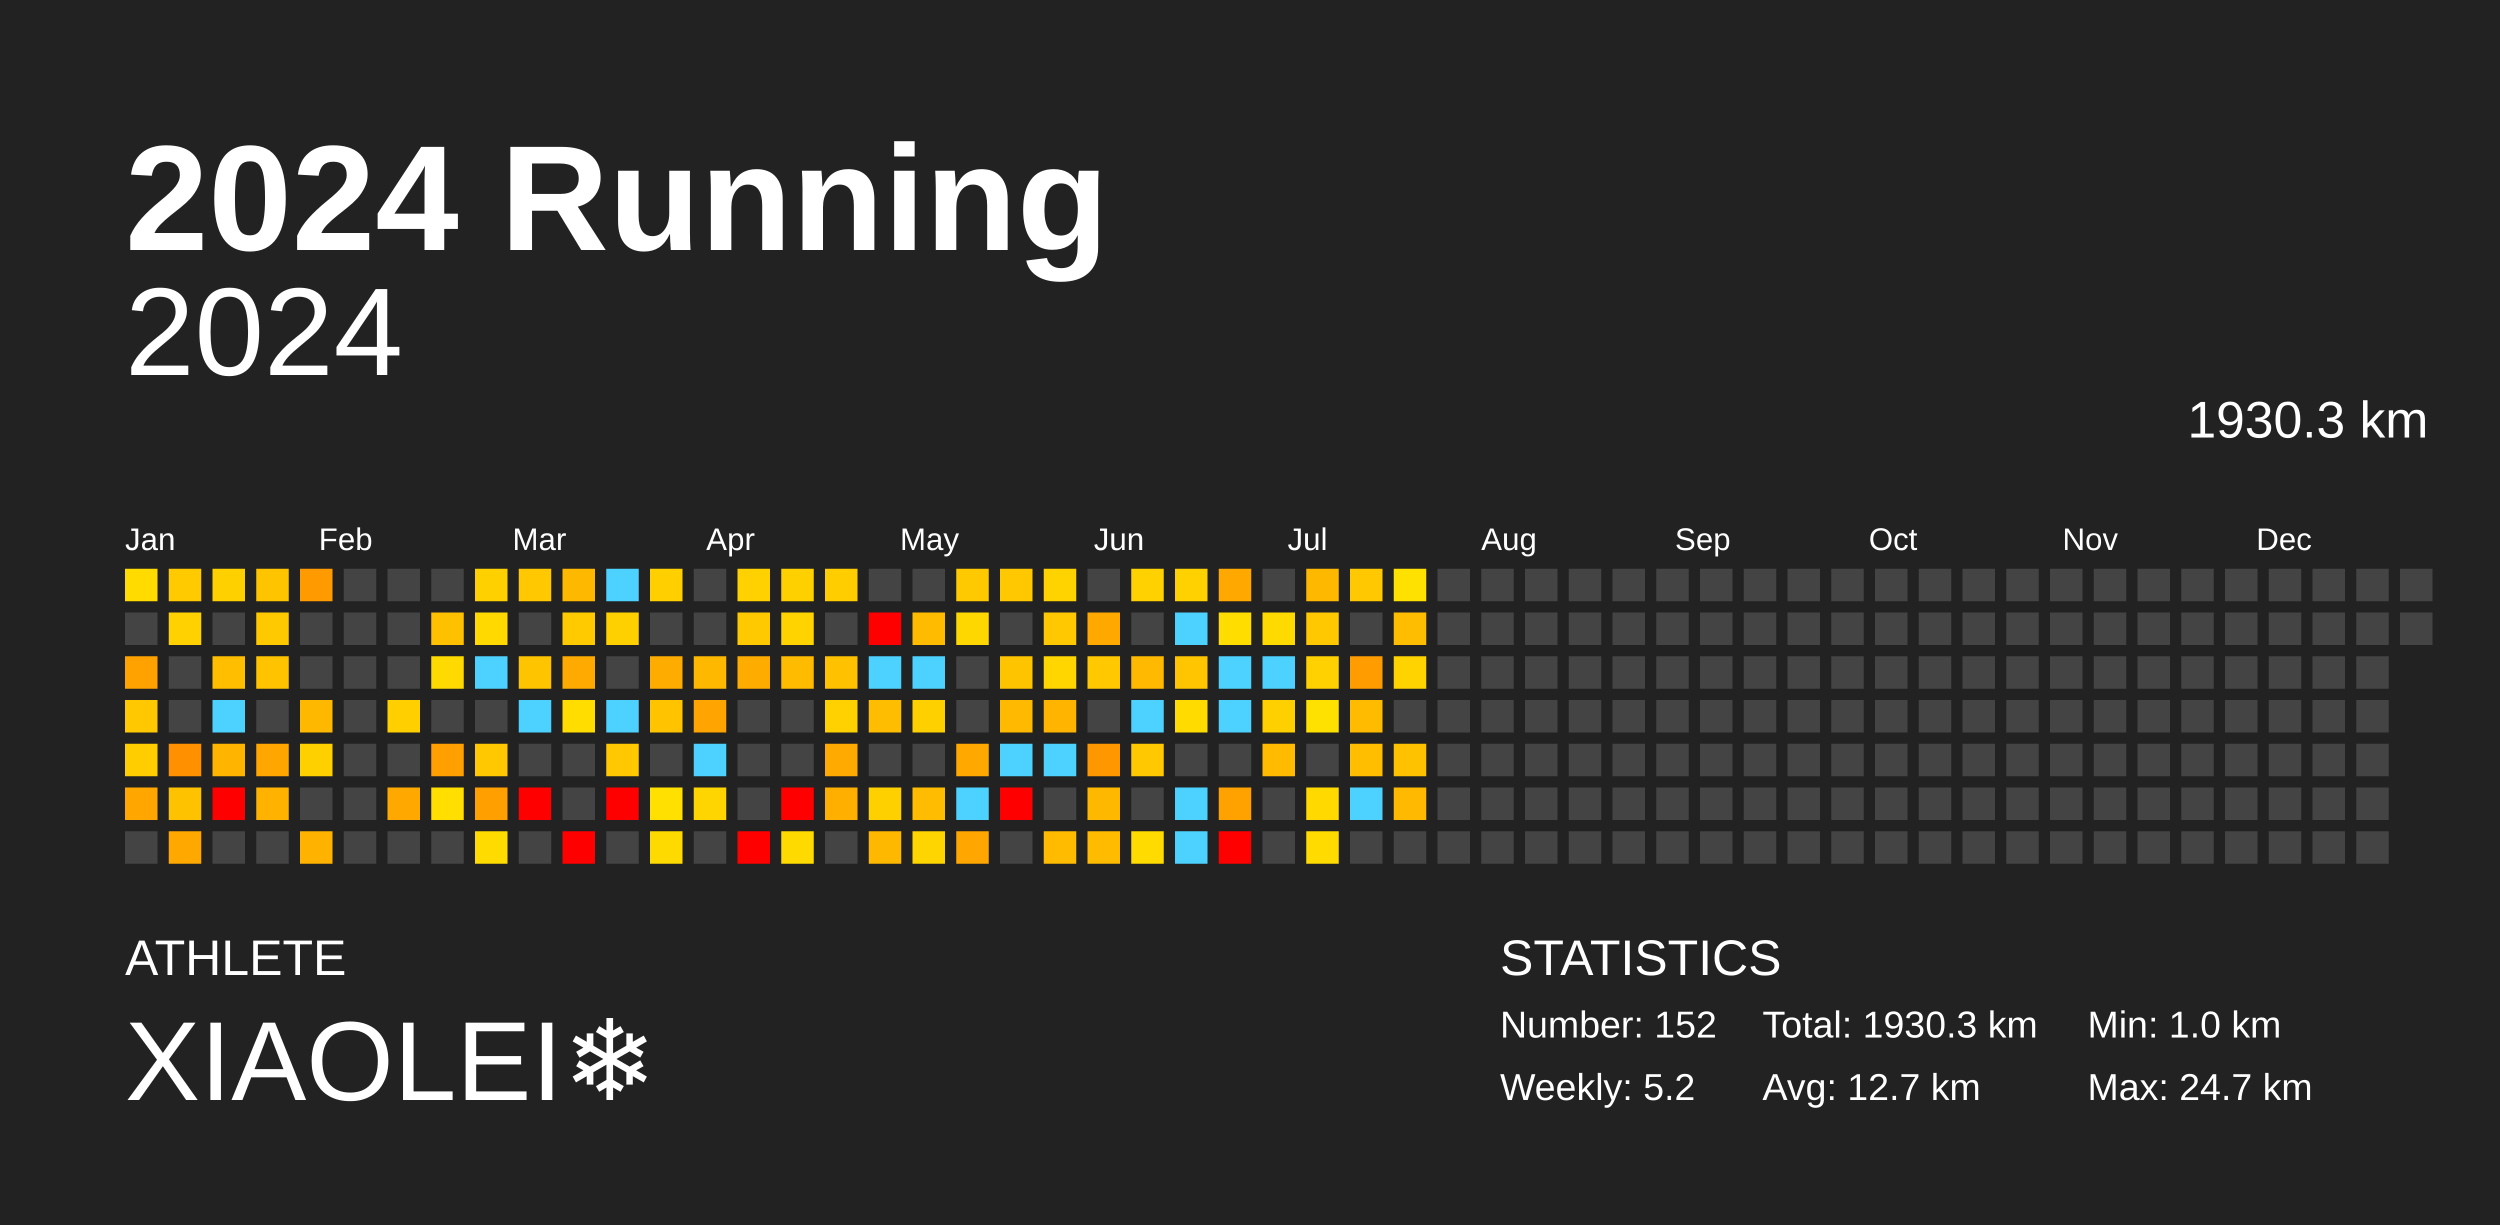
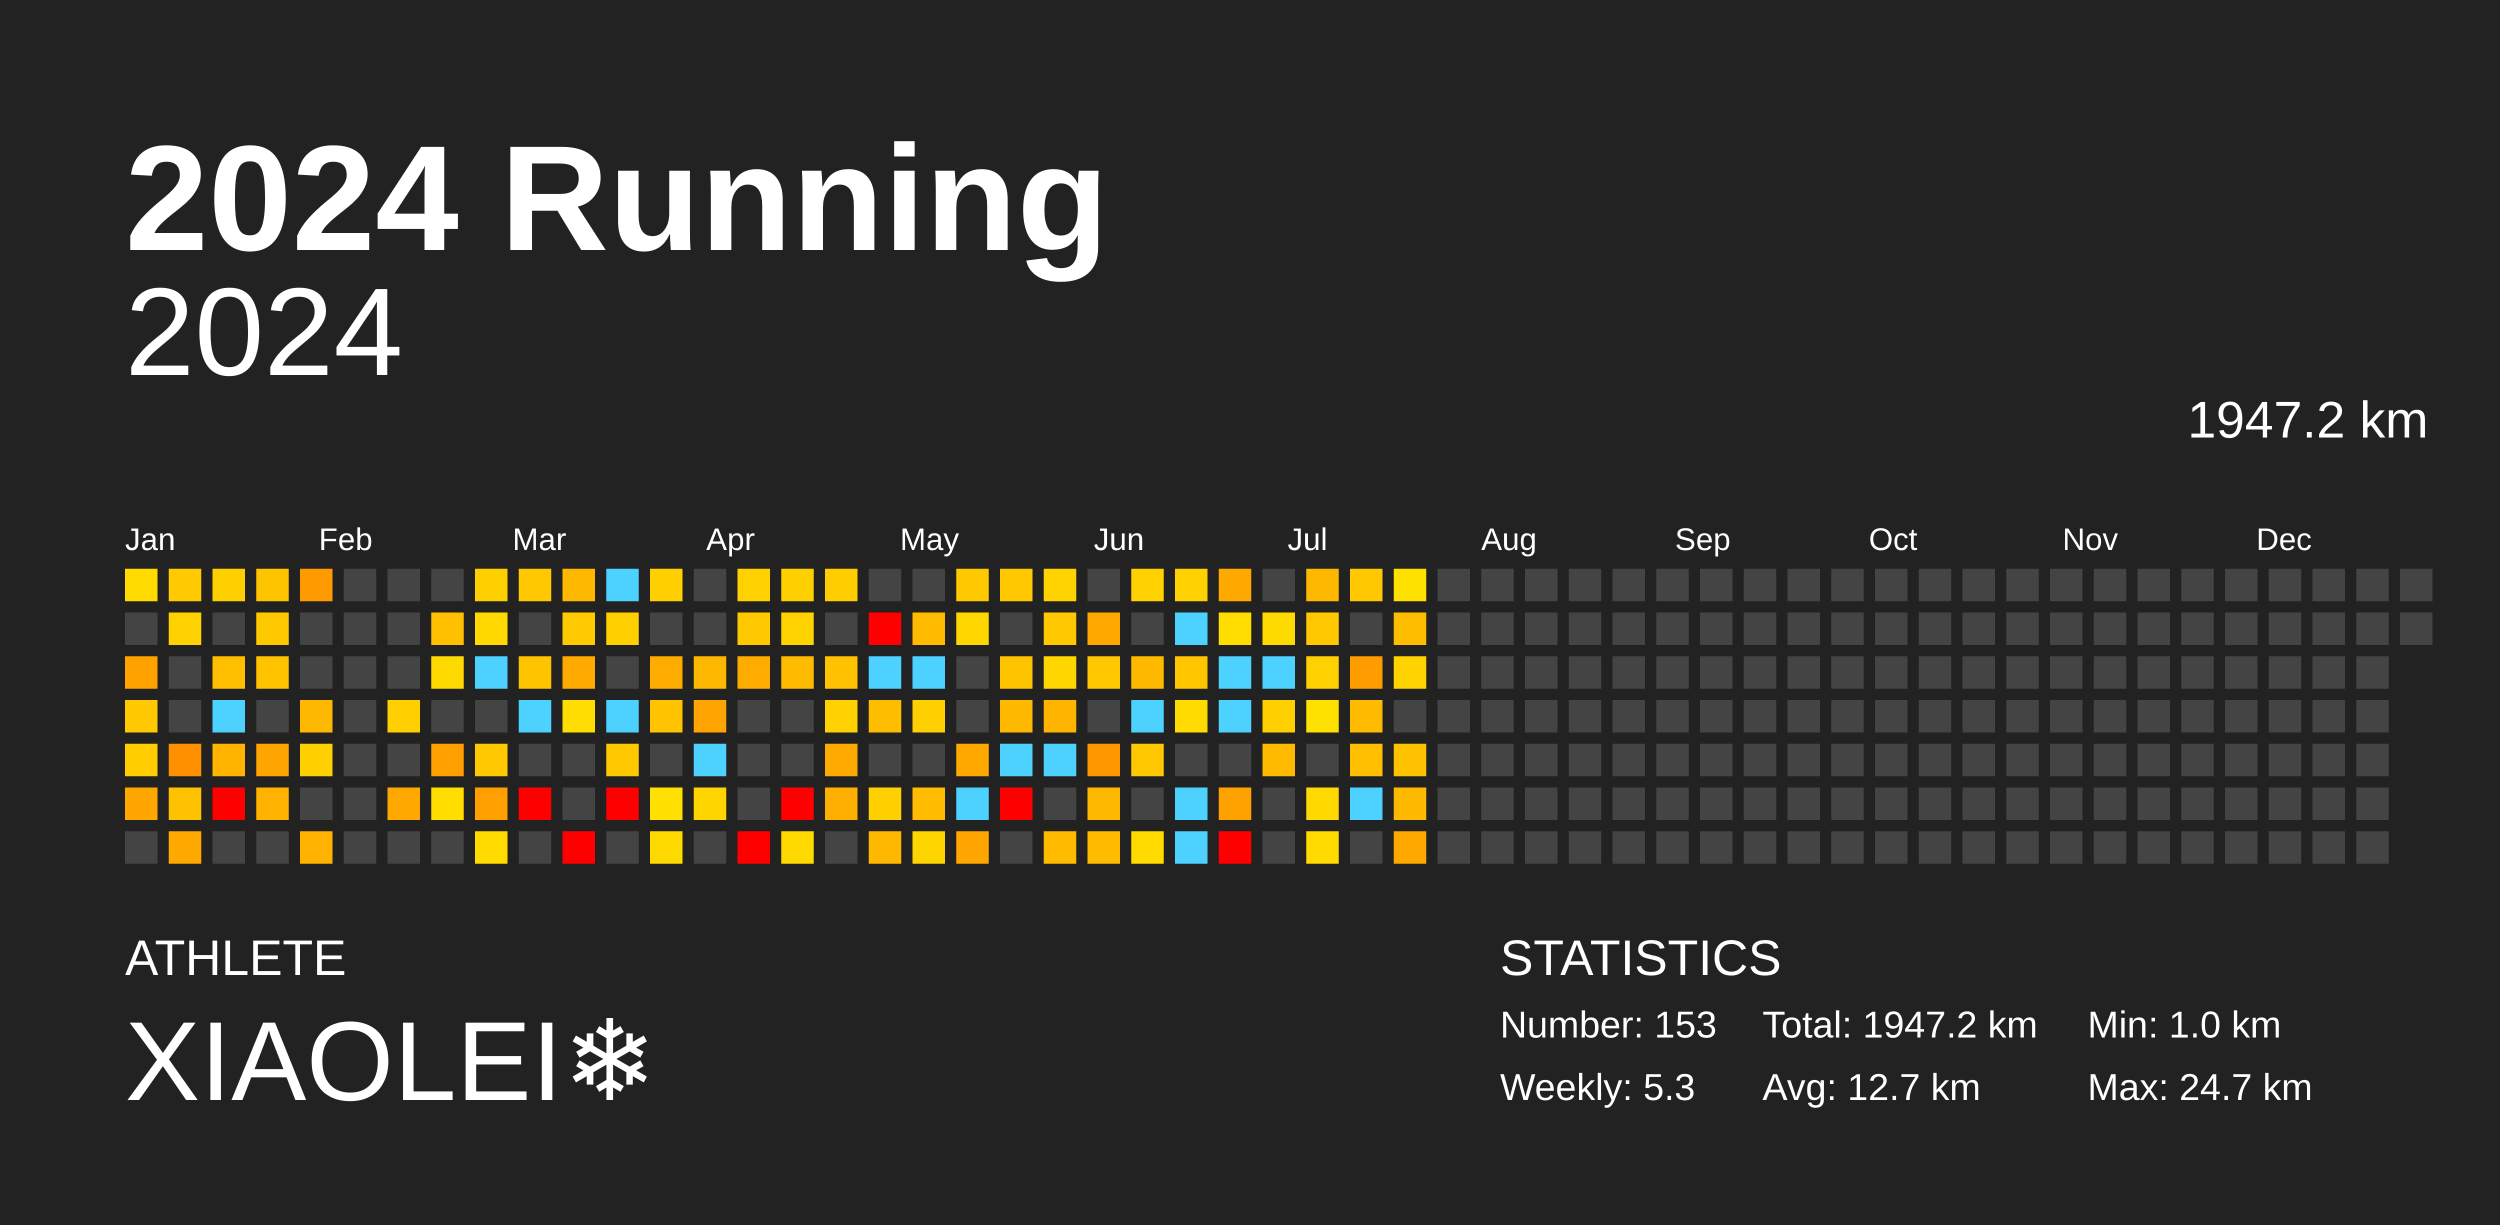
<svg xmlns="http://www.w3.org/2000/svg" baseProfile="full" height="98mm" version="1.1" viewBox="0,0,200,98" width="200mm">
  <defs />
  <rect fill="#222222" height="98" width="200" x="0" y="0" />
  <text fill="#FFFFFF" style="font-size:12px; font-family:Arial; font-weight:bold;" x="10" y="20">2024 Running</text>
  <text fill="#FFFFFF" style="font-size:4px; font-family:Arial" x="10" y="78">ATHLETE</text>
  <text fill="#FFFFFF" style="font-size:9px; font-family:Arial" x="10" y="88">XIAOLEI❄️</text>
  <text fill="#FFFFFF" style="font-size:4px; font-family:Arial" x="120" y="78">STATISTICS</text>
-   <text fill="#FFFFFF" style="font-size:3px; font-family:Arial" x="120" y="83">Number: 152</text>
-   <text fill="#FFFFFF" style="font-size:3px; font-family:Arial" x="120" y="88">Weekly: 5.2</text>
-   <text fill="#FFFFFF" style="font-size:3px; font-family:Arial" x="141" y="83">Total: 1930.3 km</text>
+   <text fill="#FFFFFF" style="font-size:3px; font-family:Arial" x="120" y="83">Number: 153</text>
+   <text fill="#FFFFFF" style="font-size:3px; font-family:Arial" x="120" y="88">Weekly: 5.3</text>
+   <text fill="#FFFFFF" style="font-size:3px; font-family:Arial" x="141" y="83">Total: 1947.2 km</text>
  <text fill="#FFFFFF" style="font-size:3px; font-family:Arial" x="141" y="88">Avg: 12.7 km</text>
  <text fill="#FFFFFF" style="font-size:3px; font-family:Arial" x="167" y="83">Min: 1.0 km</text>
  <text fill="#FFFFFF" style="font-size:3px; font-family:Arial" x="167" y="88">Max: 24.7 km</text>
  <text alignment-baseline="hanging" fill="#FFFFFF" style="font-size:10.0px; font-family:Arial;" x="10" y="30">2024</text>
-   <text alignment-baseline="hanging" fill="#FFFFFF" style="font-size:4.125px; font-family:Arial;" x="175" y="35">1930.3 km</text>
+   <text alignment-baseline="hanging" fill="#FFFFFF" style="font-size:4.125px; font-family:Arial;" x="175" y="35">1947.2 km</text>
  <text fill="#FFFFFF" style="font-size:2.5px; font-family:Arial" x="10.0" y="44">Jan</text>
  <text fill="#FFFFFF" style="font-size:2.5px; font-family:Arial" x="25.5" y="44">Feb</text>
  <text fill="#FFFFFF" style="font-size:2.5px; font-family:Arial" x="41.0" y="44">Mar</text>
  <text fill="#FFFFFF" style="font-size:2.5px; font-family:Arial" x="56.5" y="44">Apr</text>
  <text fill="#FFFFFF" style="font-size:2.5px; font-family:Arial" x="72.0" y="44">May</text>
  <text fill="#FFFFFF" style="font-size:2.5px; font-family:Arial" x="87.5" y="44">Jun</text>
  <text fill="#FFFFFF" style="font-size:2.5px; font-family:Arial" x="103.0" y="44">Jul</text>
  <text fill="#FFFFFF" style="font-size:2.5px; font-family:Arial" x="118.5" y="44">Aug</text>
  <text fill="#FFFFFF" style="font-size:2.5px; font-family:Arial" x="134.0" y="44">Sep</text>
  <text fill="#FFFFFF" style="font-size:2.5px; font-family:Arial" x="149.5" y="44">Oct</text>
  <text fill="#FFFFFF" style="font-size:2.5px; font-family:Arial" x="165.0" y="44">Nov</text>
  <text fill="#FFFFFF" style="font-size:2.5px; font-family:Arial" x="180.5" y="44">Dec</text>
  <rect fill="#ffdb00" height="2.6" width="2.6" x="10.0" y="45.5" />
  <rect fill="#444444" height="2.6" width="2.6" x="10.0" y="49.0" />
  <rect fill="#ffa200" height="2.6" width="2.6" x="10.0" y="52.5" />
  <rect fill="#ffc800" height="2.6" width="2.6" x="10.0" y="56.0" />
  <rect fill="#ffcd00" height="2.6" width="2.6" x="10.0" y="59.5" />
  <rect fill="#ffa700" height="2.6" width="2.6" x="10.0" y="63.0" />
  <rect fill="#444444" height="2.6" width="2.6" x="10.0" y="66.5" />
  <rect fill="#ffcb00" height="2.6" width="2.6" x="13.5" y="45.5" />
  <rect fill="#ffd100" height="2.6" width="2.6" x="13.5" y="49.0" />
  <rect fill="#444444" height="2.6" width="2.6" x="13.5" y="52.5" />
  <rect fill="#444444" height="2.6" width="2.6" x="13.5" y="56.0" />
  <rect fill="#ff9000" height="2.6" width="2.6" x="13.5" y="59.5" />
  <rect fill="#ffc200" height="2.6" width="2.6" x="13.5" y="63.0" />
  <rect fill="#ffa800" height="2.6" width="2.6" x="13.5" y="66.5" />
  <rect fill="#ffd000" height="2.6" width="2.6" x="17.0" y="45.5" />
  <rect fill="#444444" height="2.6" width="2.6" x="17.0" y="49.0" />
  <rect fill="#ffbf00" height="2.6" width="2.6" x="17.0" y="52.5" />
  <rect fill="#4dd2ff" height="2.6" width="2.6" x="17.0" y="56.0" />
  <rect fill="#ffb400" height="2.6" width="2.6" x="17.0" y="59.5" />
  <rect fill="red" height="2.6" width="2.6" x="17.0" y="63.0" />
  <rect fill="#444444" height="2.6" width="2.6" x="17.0" y="66.5" />
  <rect fill="#ffc400" height="2.6" width="2.6" x="20.5" y="45.5" />
  <rect fill="#ffc900" height="2.6" width="2.6" x="20.5" y="49.0" />
  <rect fill="#ffc300" height="2.6" width="2.6" x="20.5" y="52.5" />
  <rect fill="#444444" height="2.6" width="2.6" x="20.5" y="56.0" />
  <rect fill="#ffa700" height="2.6" width="2.6" x="20.5" y="59.5" />
  <rect fill="#ffb200" height="2.6" width="2.6" x="20.5" y="63.0" />
  <rect fill="#444444" height="2.6" width="2.6" x="20.5" y="66.5" />
  <rect fill="#ff9b00" height="2.6" width="2.6" x="24.0" y="45.5" />
  <rect fill="#444444" height="2.6" width="2.6" x="24.0" y="49.0" />
  <rect fill="#444444" height="2.6" width="2.6" x="24.0" y="52.5" />
  <rect fill="#ffb800" height="2.6" width="2.6" x="24.0" y="56.0" />
  <rect fill="#ffd000" height="2.6" width="2.6" x="24.0" y="59.5" />
  <rect fill="#444444" height="2.6" width="2.6" x="24.0" y="63.0" />
  <rect fill="#ffb200" height="2.6" width="2.6" x="24.0" y="66.5" />
  <rect fill="#444444" height="2.6" width="2.6" x="27.5" y="45.5" />
  <rect fill="#444444" height="2.6" width="2.6" x="27.5" y="49.0" />
  <rect fill="#444444" height="2.6" width="2.6" x="27.5" y="52.5" />
  <rect fill="#444444" height="2.6" width="2.6" x="27.5" y="56.0" />
  <rect fill="#444444" height="2.6" width="2.6" x="27.5" y="59.5" />
  <rect fill="#444444" height="2.6" width="2.6" x="27.5" y="63.0" />
  <rect fill="#444444" height="2.6" width="2.6" x="27.5" y="66.5" />
  <rect fill="#444444" height="2.6" width="2.6" x="31.0" y="45.5" />
  <rect fill="#444444" height="2.6" width="2.6" x="31.0" y="49.0" />
  <rect fill="#444444" height="2.6" width="2.6" x="31.0" y="52.5" />
  <rect fill="#ffcf00" height="2.6" width="2.6" x="31.0" y="56.0" />
  <rect fill="#444444" height="2.6" width="2.6" x="31.0" y="59.5" />
  <rect fill="#ffa900" height="2.6" width="2.6" x="31.0" y="63.0" />
  <rect fill="#444444" height="2.6" width="2.6" x="31.0" y="66.5" />
  <rect fill="#444444" height="2.6" width="2.6" x="34.5" y="45.5" />
  <rect fill="#ffc000" height="2.6" width="2.6" x="34.5" y="49.0" />
  <rect fill="#ffda00" height="2.6" width="2.6" x="34.5" y="52.5" />
  <rect fill="#444444" height="2.6" width="2.6" x="34.5" y="56.0" />
  <rect fill="#ffa000" height="2.6" width="2.6" x="34.5" y="59.5" />
  <rect fill="#ffde00" height="2.6" width="2.6" x="34.5" y="63.0" />
  <rect fill="#444444" height="2.6" width="2.6" x="34.5" y="66.5" />
  <rect fill="#ffd000" height="2.6" width="2.6" x="38.0" y="45.5" />
  <rect fill="#ffd900" height="2.6" width="2.6" x="38.0" y="49.0" />
  <rect fill="#4dd2ff" height="2.6" width="2.6" x="38.0" y="52.5" />
  <rect fill="#444444" height="2.6" width="2.6" x="38.0" y="56.0" />
  <rect fill="#ffc800" height="2.6" width="2.6" x="38.0" y="59.5" />
  <rect fill="#ffa000" height="2.6" width="2.6" x="38.0" y="63.0" />
  <rect fill="#ffdb00" height="2.6" width="2.6" x="38.0" y="66.5" />
  <rect fill="#ffc800" height="2.6" width="2.6" x="41.5" y="45.5" />
  <rect fill="#444444" height="2.6" width="2.6" x="41.5" y="49.0" />
  <rect fill="#ffc400" height="2.6" width="2.6" x="41.5" y="52.5" />
  <rect fill="#4dd2ff" height="2.6" width="2.6" x="41.5" y="56.0" />
  <rect fill="#444444" height="2.6" width="2.6" x="41.5" y="59.5" />
  <rect fill="red" height="2.6" width="2.6" x="41.5" y="63.0" />
  <rect fill="#444444" height="2.6" width="2.6" x="41.5" y="66.5" />
  <rect fill="#ffb800" height="2.6" width="2.6" x="45.0" y="45.5" />
  <rect fill="#ffcb00" height="2.6" width="2.6" x="45.0" y="49.0" />
  <rect fill="#ffaa00" height="2.6" width="2.6" x="45.0" y="52.5" />
  <rect fill="#ffdd00" height="2.6" width="2.6" x="45.0" y="56.0" />
  <rect fill="#444444" height="2.6" width="2.6" x="45.0" y="59.5" />
  <rect fill="#444444" height="2.6" width="2.6" x="45.0" y="63.0" />
  <rect fill="red" height="2.6" width="2.6" x="45.0" y="66.5" />
  <rect fill="#4dd2ff" height="2.6" width="2.6" x="48.5" y="45.5" />
  <rect fill="#ffd000" height="2.6" width="2.6" x="48.5" y="49.0" />
  <rect fill="#444444" height="2.6" width="2.6" x="48.5" y="52.5" />
  <rect fill="#4dd2ff" height="2.6" width="2.6" x="48.5" y="56.0" />
  <rect fill="#ffc800" height="2.6" width="2.6" x="48.5" y="59.5" />
  <rect fill="red" height="2.6" width="2.6" x="48.5" y="63.0" />
  <rect fill="#444444" height="2.6" width="2.6" x="48.5" y="66.5" />
  <rect fill="#ffcf00" height="2.6" width="2.6" x="52.0" y="45.5" />
  <rect fill="#444444" height="2.6" width="2.6" x="52.0" y="49.0" />
  <rect fill="#ffac00" height="2.6" width="2.6" x="52.0" y="52.5" />
  <rect fill="#ffc300" height="2.6" width="2.6" x="52.0" y="56.0" />
  <rect fill="#444444" height="2.6" width="2.6" x="52.0" y="59.5" />
  <rect fill="#ffe000" height="2.6" width="2.6" x="52.0" y="63.0" />
  <rect fill="#ffda00" height="2.6" width="2.6" x="52.0" y="66.5" />
  <rect fill="#444444" height="2.6" width="2.6" x="55.5" y="45.5" />
  <rect fill="#444444" height="2.6" width="2.6" x="55.5" y="49.0" />
  <rect fill="#ffb800" height="2.6" width="2.6" x="55.5" y="52.5" />
  <rect fill="#ffa400" height="2.6" width="2.6" x="55.5" y="56.0" />
  <rect fill="#4dd2ff" height="2.6" width="2.6" x="55.5" y="59.5" />
  <rect fill="#ffd500" height="2.6" width="2.6" x="55.5" y="63.0" />
  <rect fill="#444444" height="2.6" width="2.6" x="55.5" y="66.5" />
  <rect fill="#ffd100" height="2.6" width="2.6" x="59.0" y="45.5" />
  <rect fill="#ffc900" height="2.6" width="2.6" x="59.0" y="49.0" />
  <rect fill="#ffac00" height="2.6" width="2.6" x="59.0" y="52.5" />
  <rect fill="#444444" height="2.6" width="2.6" x="59.0" y="56.0" />
  <rect fill="#444444" height="2.6" width="2.6" x="59.0" y="59.5" />
  <rect fill="#444444" height="2.6" width="2.6" x="59.0" y="63.0" />
  <rect fill="red" height="2.6" width="2.6" x="59.0" y="66.5" />
  <rect fill="#ffd000" height="2.6" width="2.6" x="62.5" y="45.5" />
  <rect fill="#ffd300" height="2.6" width="2.6" x="62.5" y="49.0" />
  <rect fill="#ffbb00" height="2.6" width="2.6" x="62.5" y="52.5" />
  <rect fill="#444444" height="2.6" width="2.6" x="62.5" y="56.0" />
  <rect fill="#444444" height="2.6" width="2.6" x="62.5" y="59.5" />
  <rect fill="red" height="2.6" width="2.6" x="62.5" y="63.0" />
  <rect fill="#ffda00" height="2.6" width="2.6" x="62.5" y="66.5" />
  <rect fill="#ffcd00" height="2.6" width="2.6" x="66.0" y="45.5" />
  <rect fill="#444444" height="2.6" width="2.6" x="66.0" y="49.0" />
  <rect fill="#ffc100" height="2.6" width="2.6" x="66.0" y="52.5" />
  <rect fill="#ffd100" height="2.6" width="2.6" x="66.0" y="56.0" />
  <rect fill="#ffaa00" height="2.6" width="2.6" x="66.0" y="59.5" />
  <rect fill="#ffaf00" height="2.6" width="2.6" x="66.0" y="63.0" />
  <rect fill="#444444" height="2.6" width="2.6" x="66.0" y="66.5" />
  <rect fill="#444444" height="2.6" width="2.6" x="69.5" y="45.5" />
  <rect fill="red" height="2.6" width="2.6" x="69.5" y="49.0" />
  <rect fill="#4dd2ff" height="2.6" width="2.6" x="69.5" y="52.5" />
  <rect fill="#ffbd00" height="2.6" width="2.6" x="69.5" y="56.0" />
  <rect fill="#444444" height="2.6" width="2.6" x="69.5" y="59.5" />
  <rect fill="#ffd000" height="2.6" width="2.6" x="69.5" y="63.0" />
  <rect fill="#ffb800" height="2.6" width="2.6" x="69.5" y="66.5" />
  <rect fill="#444444" height="2.6" width="2.6" x="73.0" y="45.5" />
  <rect fill="#ffbb00" height="2.6" width="2.6" x="73.0" y="49.0" />
  <rect fill="#4dd2ff" height="2.6" width="2.6" x="73.0" y="52.5" />
  <rect fill="#ffd000" height="2.6" width="2.6" x="73.0" y="56.0" />
  <rect fill="#444444" height="2.6" width="2.6" x="73.0" y="59.5" />
  <rect fill="#ffbc00" height="2.6" width="2.6" x="73.0" y="63.0" />
  <rect fill="#ffd500" height="2.6" width="2.6" x="73.0" y="66.5" />
  <rect fill="#ffc900" height="2.6" width="2.6" x="76.5" y="45.5" />
  <rect fill="#ffd700" height="2.6" width="2.6" x="76.5" y="49.0" />
  <rect fill="#444444" height="2.6" width="2.6" x="76.5" y="52.5" />
  <rect fill="#444444" height="2.6" width="2.6" x="76.5" y="56.0" />
  <rect fill="#ffa900" height="2.6" width="2.6" x="76.5" y="59.5" />
  <rect fill="#4dd2ff" height="2.6" width="2.6" x="76.5" y="63.0" />
  <rect fill="#ffa600" height="2.6" width="2.6" x="76.5" y="66.5" />
  <rect fill="#ffc800" height="2.6" width="2.6" x="80.0" y="45.5" />
  <rect fill="#444444" height="2.6" width="2.6" x="80.0" y="49.0" />
  <rect fill="#ffc400" height="2.6" width="2.6" x="80.0" y="52.5" />
  <rect fill="#ffba00" height="2.6" width="2.6" x="80.0" y="56.0" />
  <rect fill="#4dd2ff" height="2.6" width="2.6" x="80.0" y="59.5" />
  <rect fill="red" height="2.6" width="2.6" x="80.0" y="63.0" />
  <rect fill="#444444" height="2.6" width="2.6" x="80.0" y="66.5" />
  <rect fill="#ffd300" height="2.6" width="2.6" x="83.5" y="45.5" />
  <rect fill="#ffc800" height="2.6" width="2.6" x="83.5" y="49.0" />
  <rect fill="#ffd600" height="2.6" width="2.6" x="83.5" y="52.5" />
  <rect fill="#ffb400" height="2.6" width="2.6" x="83.5" y="56.0" />
  <rect fill="#4dd2ff" height="2.6" width="2.6" x="83.5" y="59.5" />
  <rect fill="#444444" height="2.6" width="2.6" x="83.5" y="63.0" />
  <rect fill="#ffbb00" height="2.6" width="2.6" x="83.5" y="66.5" />
  <rect fill="#444444" height="2.6" width="2.6" x="87.0" y="45.5" />
  <rect fill="#ffa800" height="2.6" width="2.6" x="87.0" y="49.0" />
  <rect fill="#ffc800" height="2.6" width="2.6" x="87.0" y="52.5" />
  <rect fill="#444444" height="2.6" width="2.6" x="87.0" y="56.0" />
  <rect fill="#ff9800" height="2.6" width="2.6" x="87.0" y="59.5" />
  <rect fill="#ffb800" height="2.6" width="2.6" x="87.0" y="63.0" />
  <rect fill="#ffbb00" height="2.6" width="2.6" x="87.0" y="66.5" />
  <rect fill="#ffd100" height="2.6" width="2.6" x="90.5" y="45.5" />
  <rect fill="#444444" height="2.6" width="2.6" x="90.5" y="49.0" />
  <rect fill="#ffba00" height="2.6" width="2.6" x="90.5" y="52.5" />
  <rect fill="#4dd2ff" height="2.6" width="2.6" x="90.5" y="56.0" />
  <rect fill="#ffc800" height="2.6" width="2.6" x="90.5" y="59.5" />
  <rect fill="#444444" height="2.6" width="2.6" x="90.5" y="63.0" />
  <rect fill="#ffdb00" height="2.6" width="2.6" x="90.5" y="66.5" />
  <rect fill="#ffd100" height="2.6" width="2.6" x="94.0" y="45.5" />
  <rect fill="#4dd2ff" height="2.6" width="2.6" x="94.0" y="49.0" />
  <rect fill="#ffc600" height="2.6" width="2.6" x="94.0" y="52.5" />
  <rect fill="#ffdb00" height="2.6" width="2.6" x="94.0" y="56.0" />
  <rect fill="#444444" height="2.6" width="2.6" x="94.0" y="59.5" />
  <rect fill="#4dd2ff" height="2.6" width="2.6" x="94.0" y="63.0" />
  <rect fill="#4dd2ff" height="2.6" width="2.6" x="94.0" y="66.5" />
  <rect fill="#ffa900" height="2.6" width="2.6" x="97.5" y="45.5" />
  <rect fill="#ffdd00" height="2.6" width="2.6" x="97.5" y="49.0" />
  <rect fill="#4dd2ff" height="2.6" width="2.6" x="97.5" y="52.5" />
  <rect fill="#4dd2ff" height="2.6" width="2.6" x="97.5" y="56.0" />
  <rect fill="#444444" height="2.6" width="2.6" x="97.5" y="59.5" />
  <rect fill="#ffa200" height="2.6" width="2.6" x="97.5" y="63.0" />
  <rect fill="red" height="2.6" width="2.6" x="97.5" y="66.5" />
  <rect fill="#444444" height="2.6" width="2.6" x="101.0" y="45.5" />
  <rect fill="#ffda00" height="2.6" width="2.6" x="101.0" y="49.0" />
  <rect fill="#4dd2ff" height="2.6" width="2.6" x="101.0" y="52.5" />
  <rect fill="#ffd000" height="2.6" width="2.6" x="101.0" y="56.0" />
  <rect fill="#ffbb00" height="2.6" width="2.6" x="101.0" y="59.5" />
  <rect fill="#444444" height="2.6" width="2.6" x="101.0" y="63.0" />
  <rect fill="#444444" height="2.6" width="2.6" x="101.0" y="66.5" />
  <rect fill="#ffb800" height="2.6" width="2.6" x="104.5" y="45.5" />
  <rect fill="#ffc800" height="2.6" width="2.6" x="104.5" y="49.0" />
  <rect fill="#ffd100" height="2.6" width="2.6" x="104.5" y="52.5" />
  <rect fill="#ffe100" height="2.6" width="2.6" x="104.5" y="56.0" />
  <rect fill="#444444" height="2.6" width="2.6" x="104.5" y="59.5" />
  <rect fill="#ffd900" height="2.6" width="2.6" x="104.5" y="63.0" />
  <rect fill="#ffdb00" height="2.6" width="2.6" x="104.5" y="66.5" />
  <rect fill="#ffc800" height="2.6" width="2.6" x="108.0" y="45.5" />
  <rect fill="#444444" height="2.6" width="2.6" x="108.0" y="49.0" />
  <rect fill="#ff9d00" height="2.6" width="2.6" x="108.0" y="52.5" />
  <rect fill="#ffbb00" height="2.6" width="2.6" x="108.0" y="56.0" />
  <rect fill="#ffbe00" height="2.6" width="2.6" x="108.0" y="59.5" />
  <rect fill="#4dd2ff" height="2.6" width="2.6" x="108.0" y="63.0" />
  <rect fill="#444444" height="2.6" width="2.6" x="108.0" y="66.5" />
  <rect fill="#ffe100" height="2.6" width="2.6" x="111.5" y="45.5" />
  <rect fill="#ffbd00" height="2.6" width="2.6" x="111.5" y="49.0" />
  <rect fill="#ffd300" height="2.6" width="2.6" x="111.5" y="52.5" />
  <rect fill="#444444" height="2.6" width="2.6" x="111.5" y="56.0" />
  <rect fill="#ffc200" height="2.6" width="2.6" x="111.5" y="59.5" />
  <rect fill="#ffba00" height="2.6" width="2.6" x="111.5" y="63.0" />
-   <rect fill="#444444" height="2.6" width="2.6" x="111.5" y="66.5" />
+   <rect fill="#ffa900" height="2.6" width="2.6" x="111.5" y="66.5" />
  <rect fill="#444444" height="2.6" width="2.6" x="115.0" y="45.5" />
  <rect fill="#444444" height="2.6" width="2.6" x="115.0" y="49.0" />
  <rect fill="#444444" height="2.6" width="2.6" x="115.0" y="52.5" />
  <rect fill="#444444" height="2.6" width="2.6" x="115.0" y="56.0" />
  <rect fill="#444444" height="2.6" width="2.6" x="115.0" y="59.5" />
  <rect fill="#444444" height="2.6" width="2.6" x="115.0" y="63.0" />
  <rect fill="#444444" height="2.6" width="2.6" x="115.0" y="66.5" />
  <rect fill="#444444" height="2.6" width="2.6" x="118.5" y="45.5" />
  <rect fill="#444444" height="2.6" width="2.6" x="118.5" y="49.0" />
  <rect fill="#444444" height="2.6" width="2.6" x="118.5" y="52.5" />
  <rect fill="#444444" height="2.6" width="2.6" x="118.5" y="56.0" />
  <rect fill="#444444" height="2.6" width="2.6" x="118.5" y="59.5" />
  <rect fill="#444444" height="2.6" width="2.6" x="118.5" y="63.0" />
  <rect fill="#444444" height="2.6" width="2.6" x="118.5" y="66.5" />
  <rect fill="#444444" height="2.6" width="2.6" x="122.0" y="45.5" />
  <rect fill="#444444" height="2.6" width="2.6" x="122.0" y="49.0" />
  <rect fill="#444444" height="2.6" width="2.6" x="122.0" y="52.5" />
  <rect fill="#444444" height="2.6" width="2.6" x="122.0" y="56.0" />
  <rect fill="#444444" height="2.6" width="2.6" x="122.0" y="59.5" />
  <rect fill="#444444" height="2.6" width="2.6" x="122.0" y="63.0" />
  <rect fill="#444444" height="2.6" width="2.6" x="122.0" y="66.5" />
  <rect fill="#444444" height="2.6" width="2.6" x="125.5" y="45.5" />
  <rect fill="#444444" height="2.6" width="2.6" x="125.5" y="49.0" />
  <rect fill="#444444" height="2.6" width="2.6" x="125.5" y="52.5" />
  <rect fill="#444444" height="2.6" width="2.6" x="125.5" y="56.0" />
  <rect fill="#444444" height="2.6" width="2.6" x="125.5" y="59.5" />
  <rect fill="#444444" height="2.6" width="2.6" x="125.5" y="63.0" />
  <rect fill="#444444" height="2.6" width="2.6" x="125.5" y="66.5" />
  <rect fill="#444444" height="2.6" width="2.6" x="129.0" y="45.5" />
  <rect fill="#444444" height="2.6" width="2.6" x="129.0" y="49.0" />
  <rect fill="#444444" height="2.6" width="2.6" x="129.0" y="52.5" />
  <rect fill="#444444" height="2.6" width="2.6" x="129.0" y="56.0" />
  <rect fill="#444444" height="2.6" width="2.6" x="129.0" y="59.5" />
  <rect fill="#444444" height="2.6" width="2.6" x="129.0" y="63.0" />
  <rect fill="#444444" height="2.6" width="2.6" x="129.0" y="66.5" />
  <rect fill="#444444" height="2.6" width="2.6" x="132.5" y="45.5" />
  <rect fill="#444444" height="2.6" width="2.6" x="132.5" y="49.0" />
  <rect fill="#444444" height="2.6" width="2.6" x="132.5" y="52.5" />
  <rect fill="#444444" height="2.6" width="2.6" x="132.5" y="56.0" />
  <rect fill="#444444" height="2.6" width="2.6" x="132.5" y="59.5" />
  <rect fill="#444444" height="2.6" width="2.6" x="132.5" y="63.0" />
  <rect fill="#444444" height="2.6" width="2.6" x="132.5" y="66.5" />
  <rect fill="#444444" height="2.6" width="2.6" x="136.0" y="45.5" />
  <rect fill="#444444" height="2.6" width="2.6" x="136.0" y="49.0" />
  <rect fill="#444444" height="2.6" width="2.6" x="136.0" y="52.5" />
  <rect fill="#444444" height="2.6" width="2.6" x="136.0" y="56.0" />
  <rect fill="#444444" height="2.6" width="2.6" x="136.0" y="59.5" />
  <rect fill="#444444" height="2.6" width="2.6" x="136.0" y="63.0" />
  <rect fill="#444444" height="2.6" width="2.6" x="136.0" y="66.5" />
  <rect fill="#444444" height="2.6" width="2.6" x="139.5" y="45.5" />
  <rect fill="#444444" height="2.6" width="2.6" x="139.5" y="49.0" />
  <rect fill="#444444" height="2.6" width="2.6" x="139.5" y="52.5" />
  <rect fill="#444444" height="2.6" width="2.6" x="139.5" y="56.0" />
  <rect fill="#444444" height="2.6" width="2.6" x="139.5" y="59.5" />
  <rect fill="#444444" height="2.6" width="2.6" x="139.5" y="63.0" />
  <rect fill="#444444" height="2.6" width="2.6" x="139.5" y="66.5" />
  <rect fill="#444444" height="2.6" width="2.6" x="143.0" y="45.5" />
  <rect fill="#444444" height="2.6" width="2.6" x="143.0" y="49.0" />
  <rect fill="#444444" height="2.6" width="2.6" x="143.0" y="52.5" />
  <rect fill="#444444" height="2.6" width="2.6" x="143.0" y="56.0" />
  <rect fill="#444444" height="2.6" width="2.6" x="143.0" y="59.5" />
  <rect fill="#444444" height="2.6" width="2.6" x="143.0" y="63.0" />
  <rect fill="#444444" height="2.6" width="2.6" x="143.0" y="66.5" />
  <rect fill="#444444" height="2.6" width="2.6" x="146.5" y="45.5" />
  <rect fill="#444444" height="2.6" width="2.6" x="146.5" y="49.0" />
  <rect fill="#444444" height="2.6" width="2.6" x="146.5" y="52.5" />
  <rect fill="#444444" height="2.6" width="2.6" x="146.5" y="56.0" />
  <rect fill="#444444" height="2.6" width="2.6" x="146.5" y="59.5" />
  <rect fill="#444444" height="2.6" width="2.6" x="146.5" y="63.0" />
  <rect fill="#444444" height="2.6" width="2.6" x="146.5" y="66.5" />
  <rect fill="#444444" height="2.6" width="2.6" x="150.0" y="45.5" />
  <rect fill="#444444" height="2.6" width="2.6" x="150.0" y="49.0" />
  <rect fill="#444444" height="2.6" width="2.6" x="150.0" y="52.5" />
  <rect fill="#444444" height="2.6" width="2.6" x="150.0" y="56.0" />
  <rect fill="#444444" height="2.6" width="2.6" x="150.0" y="59.5" />
  <rect fill="#444444" height="2.6" width="2.6" x="150.0" y="63.0" />
  <rect fill="#444444" height="2.6" width="2.6" x="150.0" y="66.5" />
  <rect fill="#444444" height="2.6" width="2.6" x="153.5" y="45.5" />
  <rect fill="#444444" height="2.6" width="2.6" x="153.5" y="49.0" />
  <rect fill="#444444" height="2.6" width="2.6" x="153.5" y="52.5" />
  <rect fill="#444444" height="2.6" width="2.6" x="153.5" y="56.0" />
  <rect fill="#444444" height="2.6" width="2.6" x="153.5" y="59.5" />
  <rect fill="#444444" height="2.6" width="2.6" x="153.5" y="63.0" />
  <rect fill="#444444" height="2.6" width="2.6" x="153.5" y="66.5" />
  <rect fill="#444444" height="2.6" width="2.6" x="157.0" y="45.5" />
  <rect fill="#444444" height="2.6" width="2.6" x="157.0" y="49.0" />
  <rect fill="#444444" height="2.6" width="2.6" x="157.0" y="52.5" />
  <rect fill="#444444" height="2.6" width="2.6" x="157.0" y="56.0" />
  <rect fill="#444444" height="2.6" width="2.6" x="157.0" y="59.5" />
  <rect fill="#444444" height="2.6" width="2.6" x="157.0" y="63.0" />
  <rect fill="#444444" height="2.6" width="2.6" x="157.0" y="66.5" />
  <rect fill="#444444" height="2.6" width="2.6" x="160.5" y="45.5" />
  <rect fill="#444444" height="2.6" width="2.6" x="160.5" y="49.0" />
  <rect fill="#444444" height="2.6" width="2.6" x="160.5" y="52.5" />
  <rect fill="#444444" height="2.6" width="2.6" x="160.5" y="56.0" />
  <rect fill="#444444" height="2.6" width="2.6" x="160.5" y="59.5" />
  <rect fill="#444444" height="2.6" width="2.6" x="160.5" y="63.0" />
  <rect fill="#444444" height="2.6" width="2.6" x="160.5" y="66.5" />
  <rect fill="#444444" height="2.6" width="2.6" x="164.0" y="45.5" />
  <rect fill="#444444" height="2.6" width="2.6" x="164.0" y="49.0" />
  <rect fill="#444444" height="2.6" width="2.6" x="164.0" y="52.5" />
  <rect fill="#444444" height="2.6" width="2.6" x="164.0" y="56.0" />
  <rect fill="#444444" height="2.6" width="2.6" x="164.0" y="59.5" />
  <rect fill="#444444" height="2.6" width="2.6" x="164.0" y="63.0" />
  <rect fill="#444444" height="2.6" width="2.6" x="164.0" y="66.5" />
  <rect fill="#444444" height="2.6" width="2.6" x="167.5" y="45.5" />
  <rect fill="#444444" height="2.6" width="2.6" x="167.5" y="49.0" />
  <rect fill="#444444" height="2.6" width="2.6" x="167.5" y="52.5" />
  <rect fill="#444444" height="2.6" width="2.6" x="167.5" y="56.0" />
  <rect fill="#444444" height="2.6" width="2.6" x="167.5" y="59.5" />
  <rect fill="#444444" height="2.6" width="2.6" x="167.5" y="63.0" />
  <rect fill="#444444" height="2.6" width="2.6" x="167.5" y="66.5" />
  <rect fill="#444444" height="2.6" width="2.6" x="171.0" y="45.5" />
  <rect fill="#444444" height="2.6" width="2.6" x="171.0" y="49.0" />
  <rect fill="#444444" height="2.6" width="2.6" x="171.0" y="52.5" />
  <rect fill="#444444" height="2.6" width="2.6" x="171.0" y="56.0" />
  <rect fill="#444444" height="2.6" width="2.6" x="171.0" y="59.5" />
  <rect fill="#444444" height="2.6" width="2.6" x="171.0" y="63.0" />
  <rect fill="#444444" height="2.6" width="2.6" x="171.0" y="66.5" />
  <rect fill="#444444" height="2.6" width="2.6" x="174.5" y="45.5" />
  <rect fill="#444444" height="2.6" width="2.6" x="174.5" y="49.0" />
  <rect fill="#444444" height="2.6" width="2.6" x="174.5" y="52.5" />
  <rect fill="#444444" height="2.6" width="2.6" x="174.5" y="56.0" />
  <rect fill="#444444" height="2.6" width="2.6" x="174.5" y="59.5" />
  <rect fill="#444444" height="2.6" width="2.6" x="174.5" y="63.0" />
  <rect fill="#444444" height="2.6" width="2.6" x="174.5" y="66.5" />
  <rect fill="#444444" height="2.6" width="2.6" x="178.0" y="45.5" />
  <rect fill="#444444" height="2.6" width="2.6" x="178.0" y="49.0" />
  <rect fill="#444444" height="2.6" width="2.6" x="178.0" y="52.5" />
  <rect fill="#444444" height="2.6" width="2.6" x="178.0" y="56.0" />
  <rect fill="#444444" height="2.6" width="2.6" x="178.0" y="59.5" />
  <rect fill="#444444" height="2.6" width="2.6" x="178.0" y="63.0" />
  <rect fill="#444444" height="2.6" width="2.6" x="178.0" y="66.5" />
  <rect fill="#444444" height="2.6" width="2.6" x="181.5" y="45.5" />
  <rect fill="#444444" height="2.6" width="2.6" x="181.5" y="49.0" />
  <rect fill="#444444" height="2.6" width="2.6" x="181.5" y="52.5" />
  <rect fill="#444444" height="2.6" width="2.6" x="181.5" y="56.0" />
  <rect fill="#444444" height="2.6" width="2.6" x="181.5" y="59.5" />
  <rect fill="#444444" height="2.6" width="2.6" x="181.5" y="63.0" />
  <rect fill="#444444" height="2.6" width="2.6" x="181.5" y="66.5" />
  <rect fill="#444444" height="2.6" width="2.6" x="185.0" y="45.5" />
  <rect fill="#444444" height="2.6" width="2.6" x="185.0" y="49.0" />
  <rect fill="#444444" height="2.6" width="2.6" x="185.0" y="52.5" />
  <rect fill="#444444" height="2.6" width="2.6" x="185.0" y="56.0" />
  <rect fill="#444444" height="2.6" width="2.6" x="185.0" y="59.5" />
  <rect fill="#444444" height="2.6" width="2.6" x="185.0" y="63.0" />
  <rect fill="#444444" height="2.6" width="2.6" x="185.0" y="66.5" />
  <rect fill="#444444" height="2.6" width="2.6" x="188.5" y="45.5" />
  <rect fill="#444444" height="2.6" width="2.6" x="188.5" y="49.0" />
  <rect fill="#444444" height="2.6" width="2.6" x="188.5" y="52.5" />
  <rect fill="#444444" height="2.6" width="2.6" x="188.5" y="56.0" />
  <rect fill="#444444" height="2.6" width="2.6" x="188.5" y="59.5" />
  <rect fill="#444444" height="2.6" width="2.6" x="188.5" y="63.0" />
  <rect fill="#444444" height="2.6" width="2.6" x="188.5" y="66.5" />
  <rect fill="#444444" height="2.6" width="2.6" x="192.0" y="45.5" />
  <rect fill="#444444" height="2.6" width="2.6" x="192.0" y="49.0" />
</svg>
